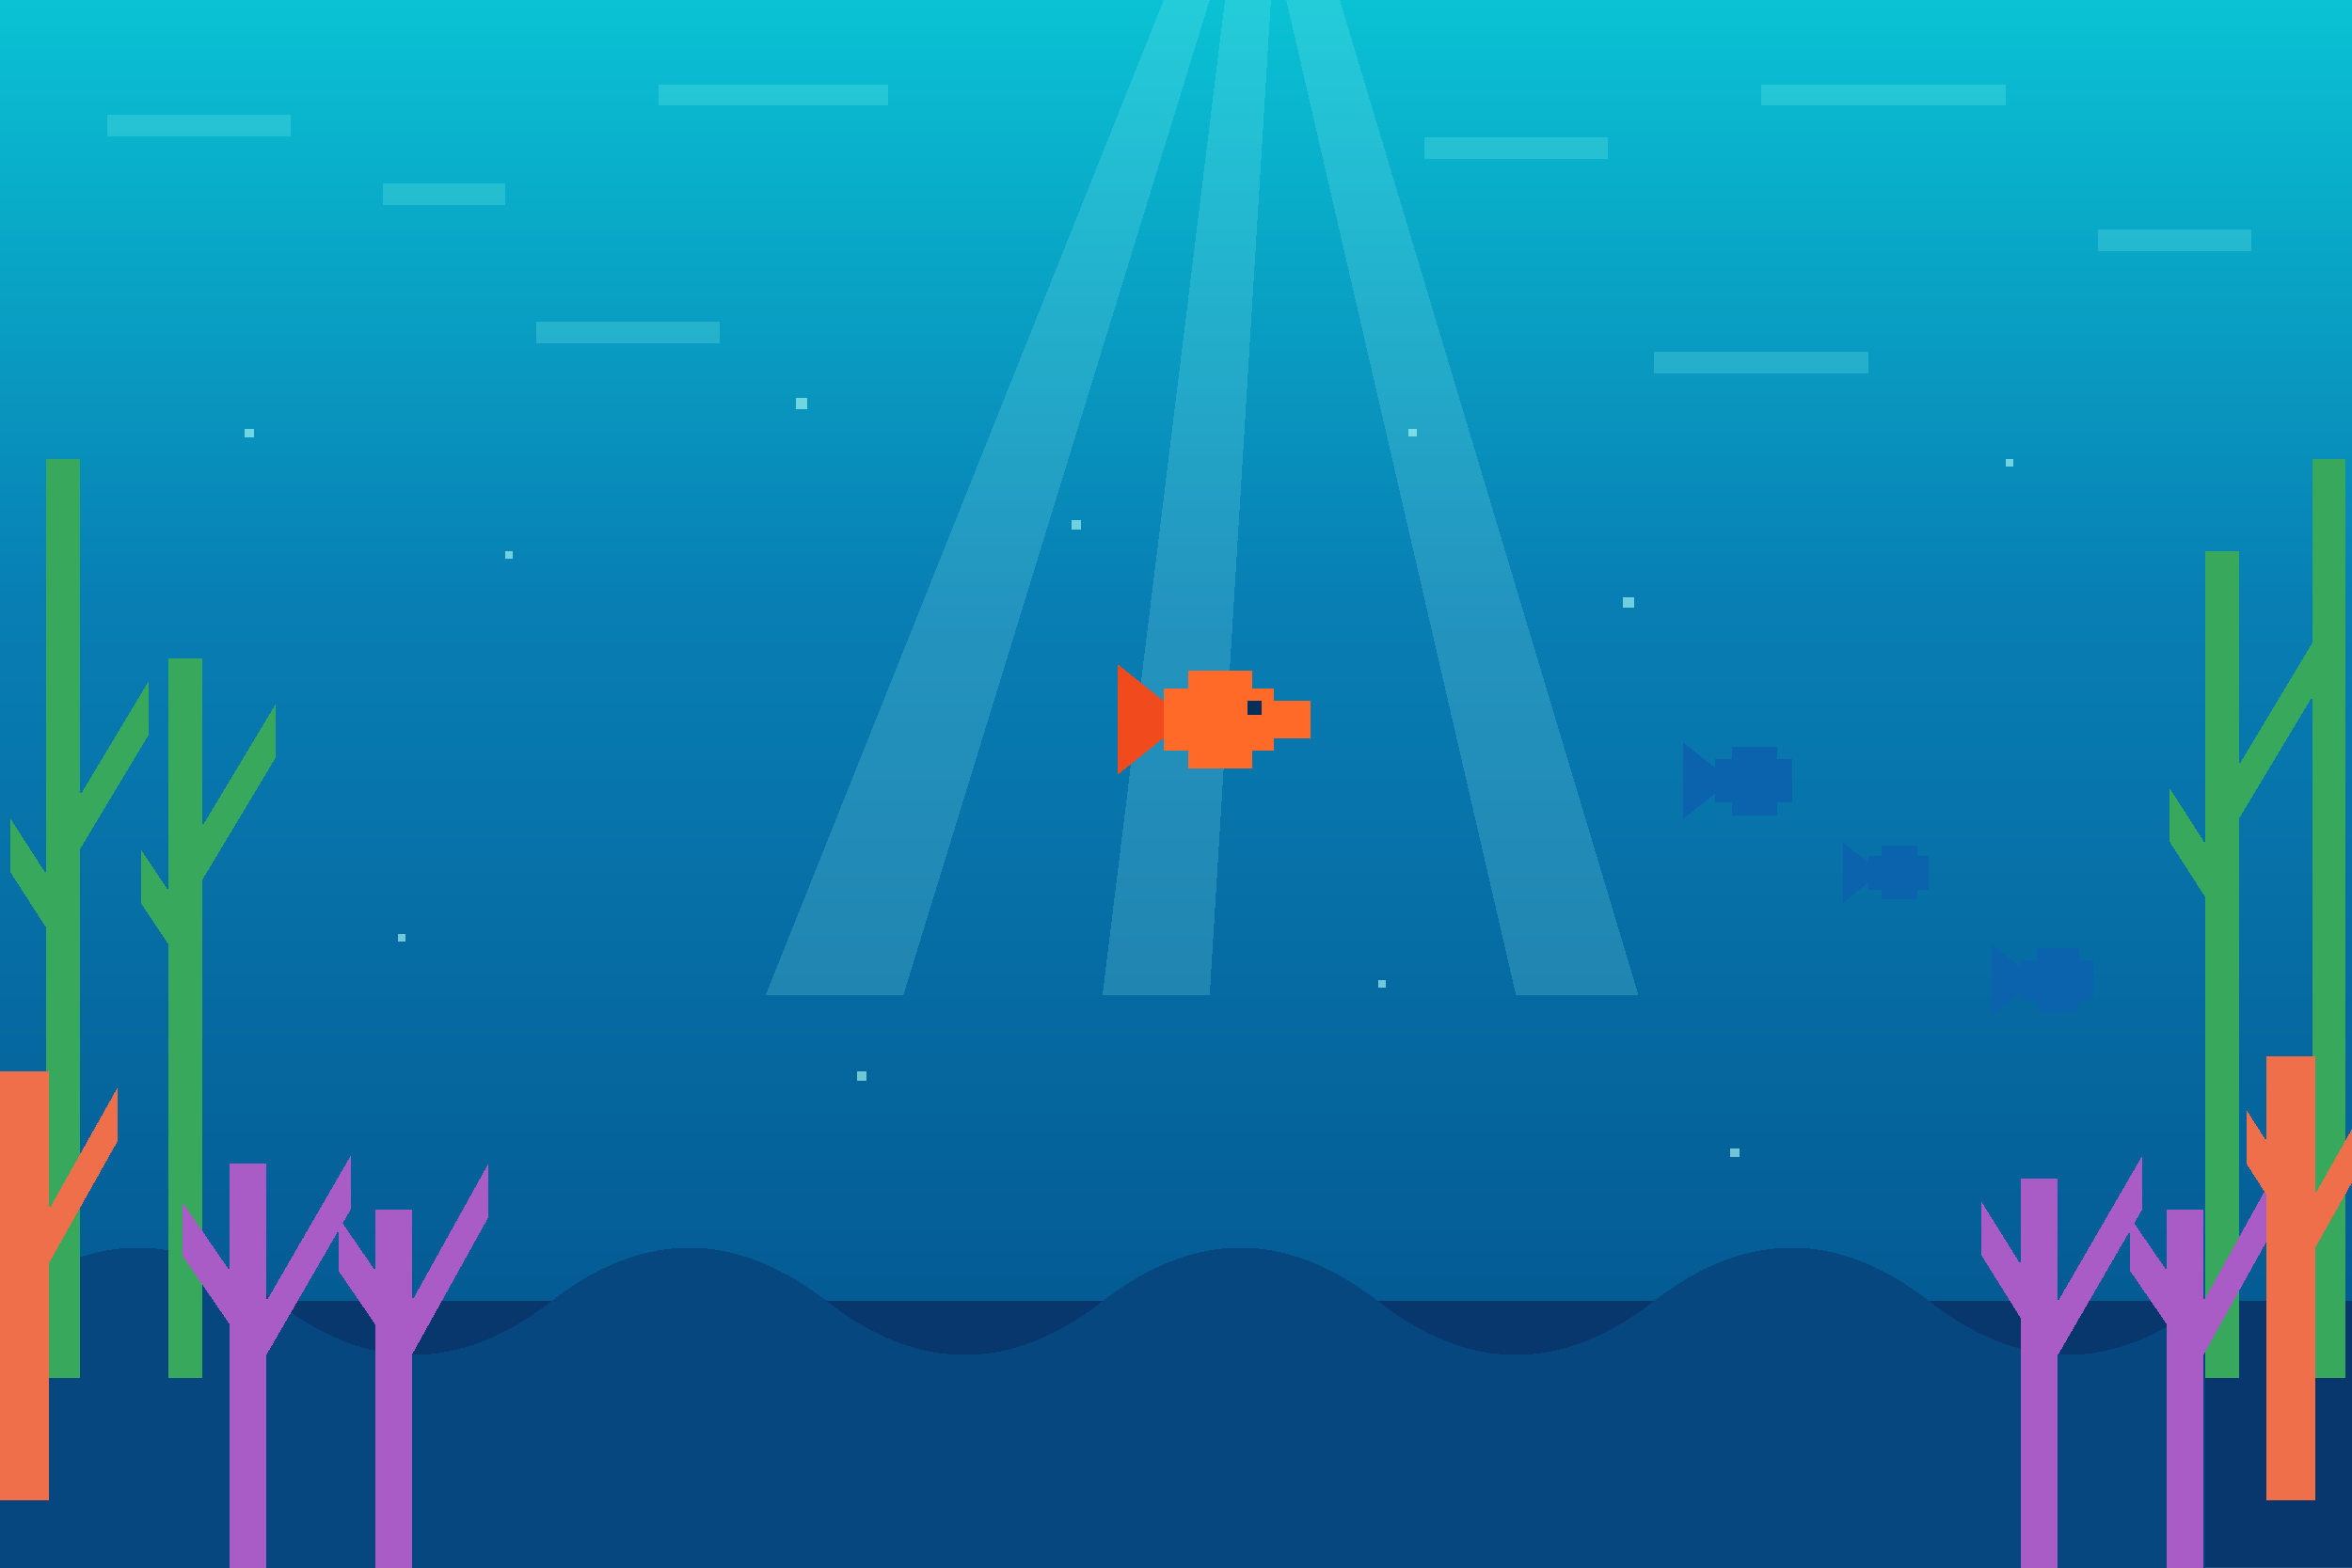
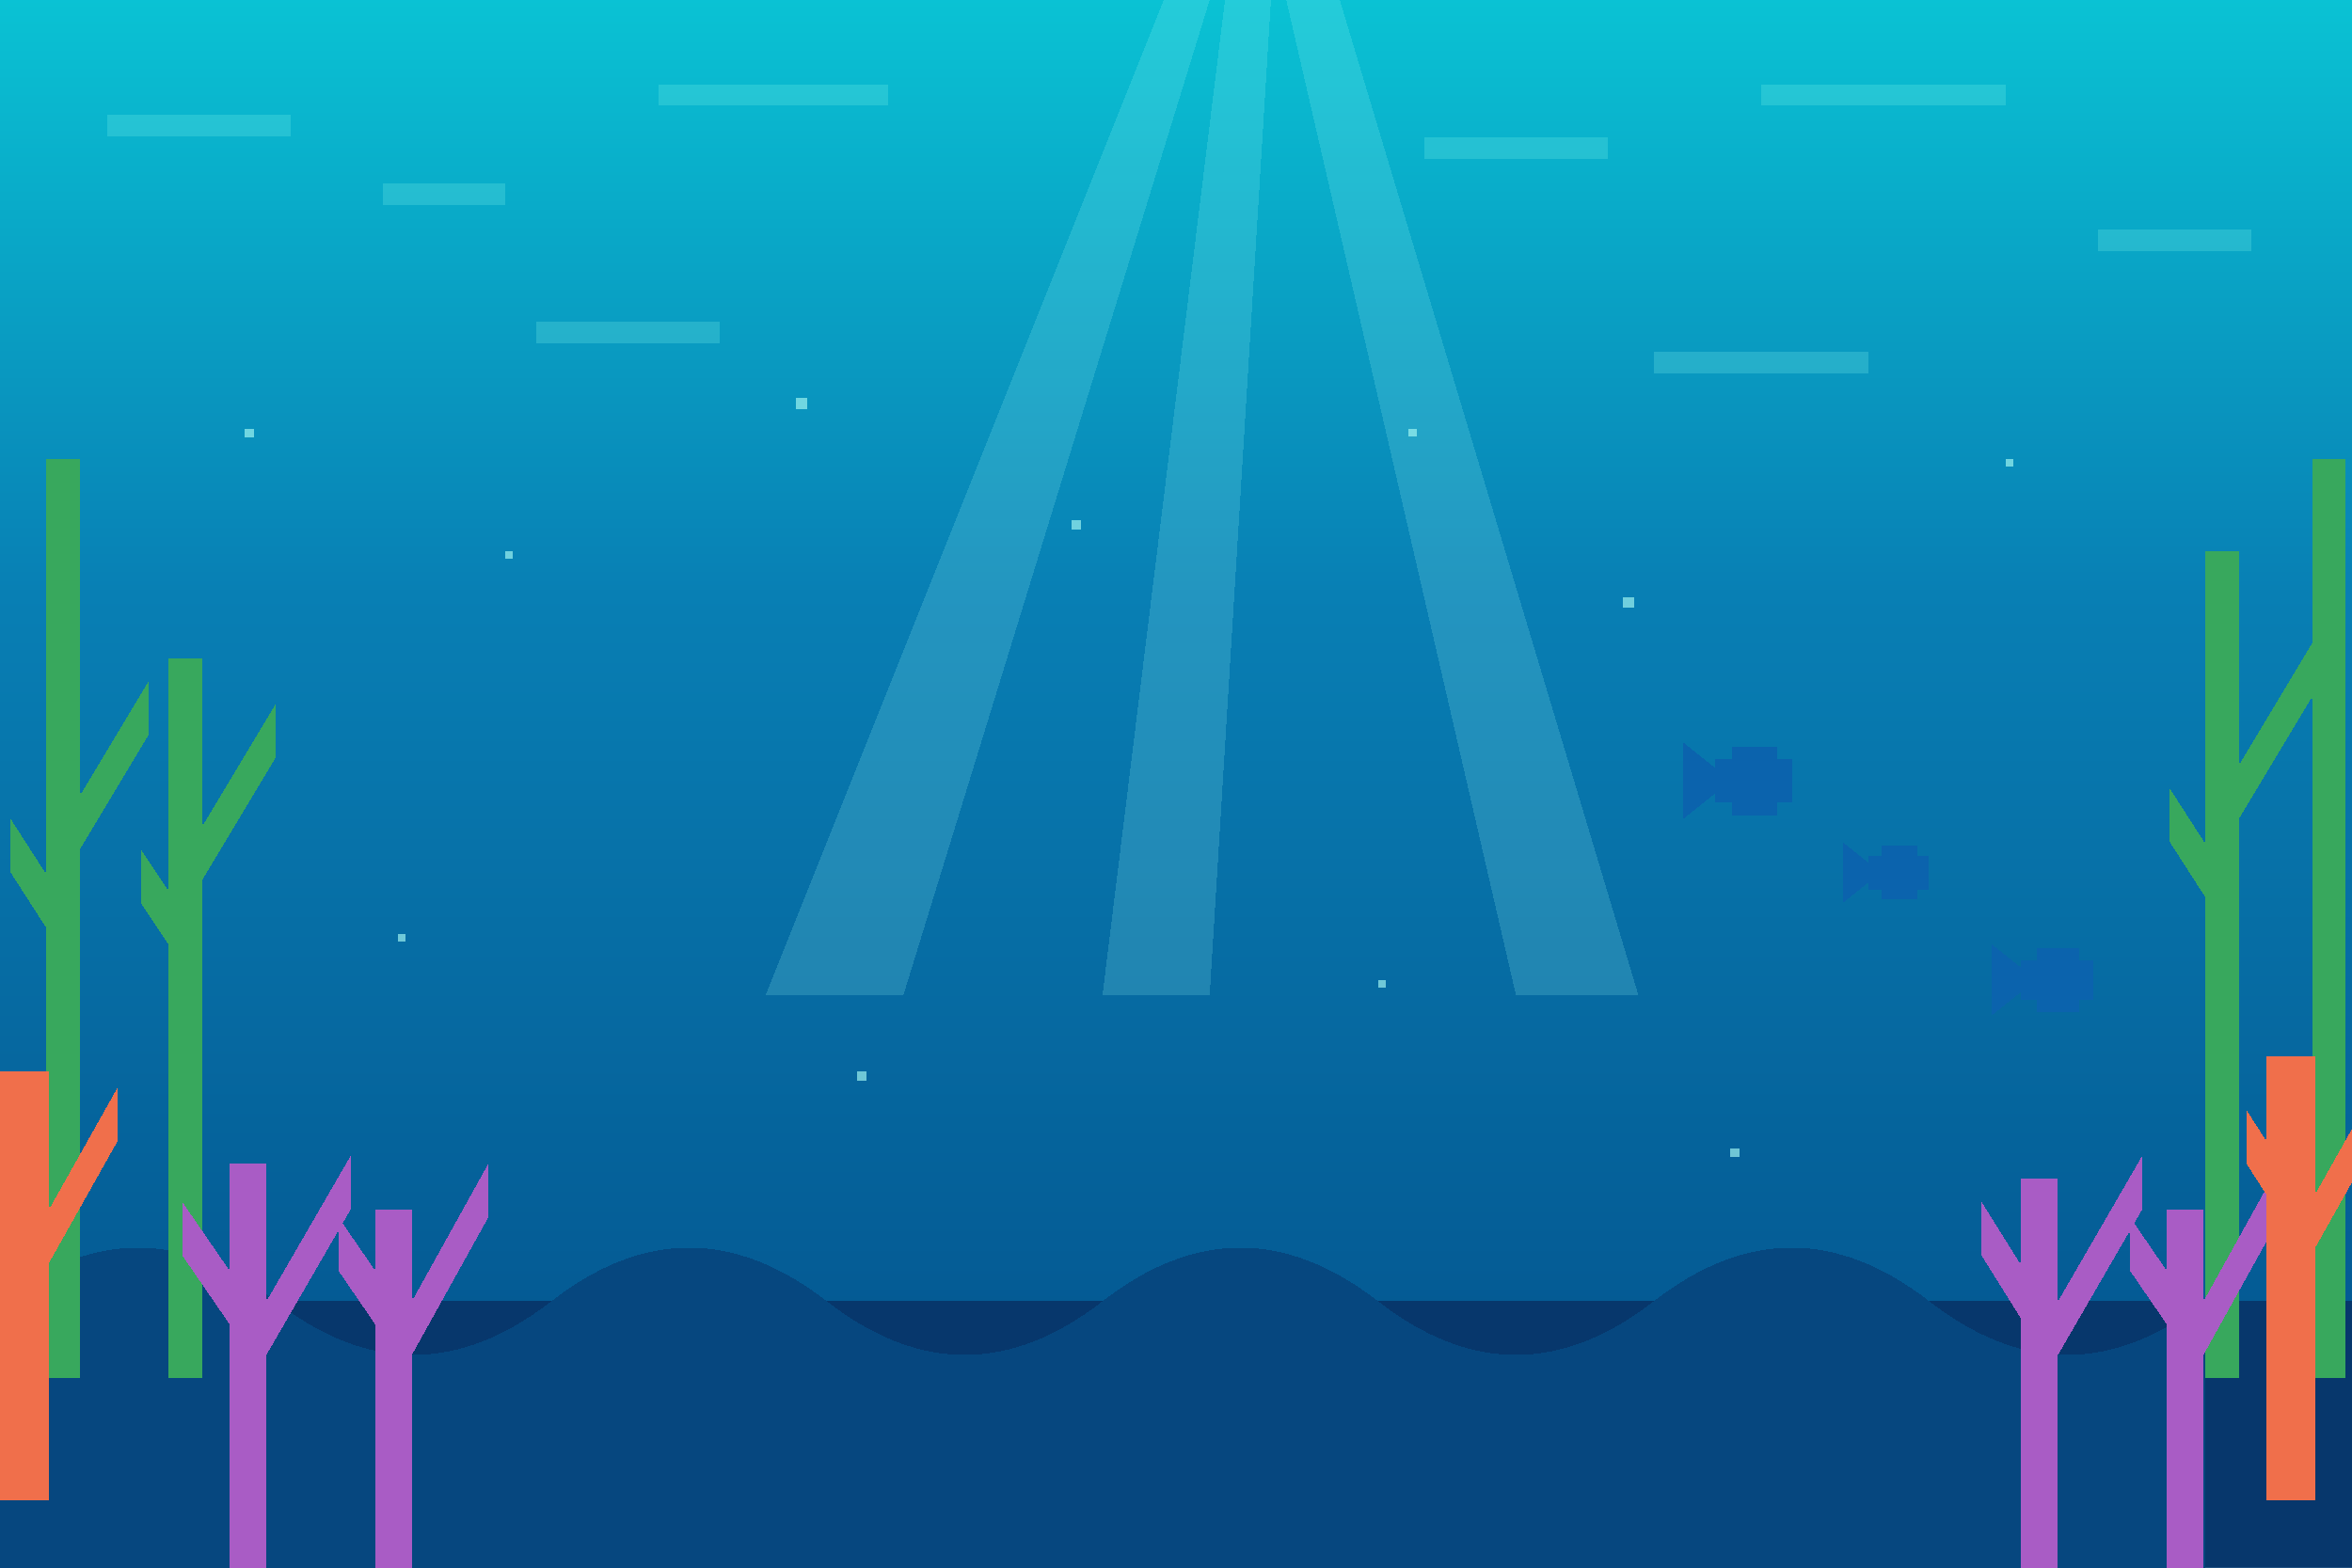
<svg xmlns="http://www.w3.org/2000/svg" viewBox="0 0 1536 1024" preserveAspectRatio="xMidYMid slice" shape-rendering="crispEdges">
  <defs>
    <linearGradient id="o" x2="0" y2="1">
      <stop stop-color="#0ac3d4" />
      <stop offset=".38" stop-color="#087fb4" />
      <stop offset="1" stop-color="#034d88" />
    </linearGradient>
  </defs>
  <rect width="1536" height="1024" fill="url(#o)" />
  <g fill="#9bf8f4" opacity=".18">
    <path d="M760 0l-260 650h90L790 0zM800 0l-80 650h70L830 0zM840 0l150 650h80L875 0z" />
  </g>
  <g fill="#78eee9" opacity=".25">
    <rect x="70" y="75" width="120" height="14" />
    <rect x="250" y="120" width="80" height="14" />
    <rect x="430" y="55" width="150" height="14" />
    <rect x="930" y="90" width="120" height="14" />
    <rect x="1150" y="55" width="160" height="14" />
    <rect x="1370" y="150" width="100" height="14" />
    <rect x="350" y="210" width="120" height="14" />
    <rect x="1080" y="230" width="140" height="14" />
  </g>
  <g fill="#a7faf5" opacity=".65">
    <rect x="160" y="280" width="6" height="6" />
    <rect x="330" y="360" width="5" height="5" />
    <rect x="520" y="260" width="7" height="7" />
    <rect x="700" y="340" width="6" height="6" />
    <rect x="920" y="280" width="5" height="5" />
    <rect x="1060" y="390" width="7" height="7" />
    <rect x="1310" y="300" width="5" height="5" />
    <rect x="1450" y="430" width="6" height="6" />
    <rect x="260" y="610" width="5" height="5" />
    <rect x="560" y="700" width="6" height="6" />
    <rect x="900" y="640" width="5" height="5" />
    <rect x="1130" y="750" width="6" height="6" />
  </g>
  <g fill="#07376c">
    <path d="M0 850h1536v174H0z" />
    <path d="M0 850q90-70 180 0t180 0t180 0t180 0t180 0t180 0t180 0t180 0v174H0z" fill="#06477f" />
  </g>
  <g fill="#38a85d">
    <path d="M30 900V300h22v600zM52 640l-45-70v-35l45 70zM52 520l45-75v35l-45 75zM110 900V430h22v470zM132 650l-40-60v-35l40 60zM132 540l48-80v35l-48 80zM1440 900V360h22v540zM1462 620l-45-70v-35l45 70zM1462 500l48-80v35l-48 80zM1510 900V300h22v600z" />
  </g>
  <g fill="#a95cc5">
    <path d="M150 1024V760h24v264zM174 900l-55-80v-35l55 80zM174 850l55-95v35l-55 95zM245 1024V790h24v234zM269 900l-48-70v-35l48 70zM269 850l50-90v35l-50 90zM1320 1024V770h24v254zM1344 900l-50-80v-35l50 80zM1344 850l55-95v35l-55 95zM1415 1024V790h24v234zM1439 900l-48-70v-35l48 70zM1439 850l50-90v35l-50 90z" />
  </g>
  <g fill="#f06f4b">
    <path d="M0 980V700h32v280zM32 840l-45-70v-35l45 70zM32 790l45-80v35l-45 80zM1480 980V690h32v290zM1512 830l-45-70v-35l45 70zM1512 780l45-80v35l-45 80z" />
  </g>
-   <g transform="translate(760 470)">
-     <rect x="0" y="-20" width="72" height="40" fill="#ff6a28" />
-     <rect x="16" y="-32" width="42" height="64" fill="#ff6a28" />
-     <rect x="72" y="-12" width="24" height="24" fill="#ff6a28" />
-     <path d="M0-12l-30-24v72L0 12z" fill="#f04a1d" />
-     <rect x="55" y="-12" width="9" height="9" fill="#082f5b" />
-   </g>
  <g fill="#0b63ad">
    <g transform="translate(1120 510)scale(.7)">
      <rect width="72" height="40" y="-20" />
      <rect width="42" height="64" x="16" y="-32" />
      <path d="M0-12l-30-24v72L0 12z" />
    </g>
    <g transform="translate(1220 570)scale(.55)">
      <rect width="72" height="40" y="-20" />
      <rect width="42" height="64" x="16" y="-32" />
      <path d="M0-12l-30-24v72L0 12z" />
    </g>
    <g transform="translate(1320 640)scale(.65)">
      <rect width="72" height="40" y="-20" />
      <rect width="42" height="64" x="16" y="-32" />
      <path d="M0-12l-30-24v72L0 12z" />
    </g>
  </g>
</svg>
